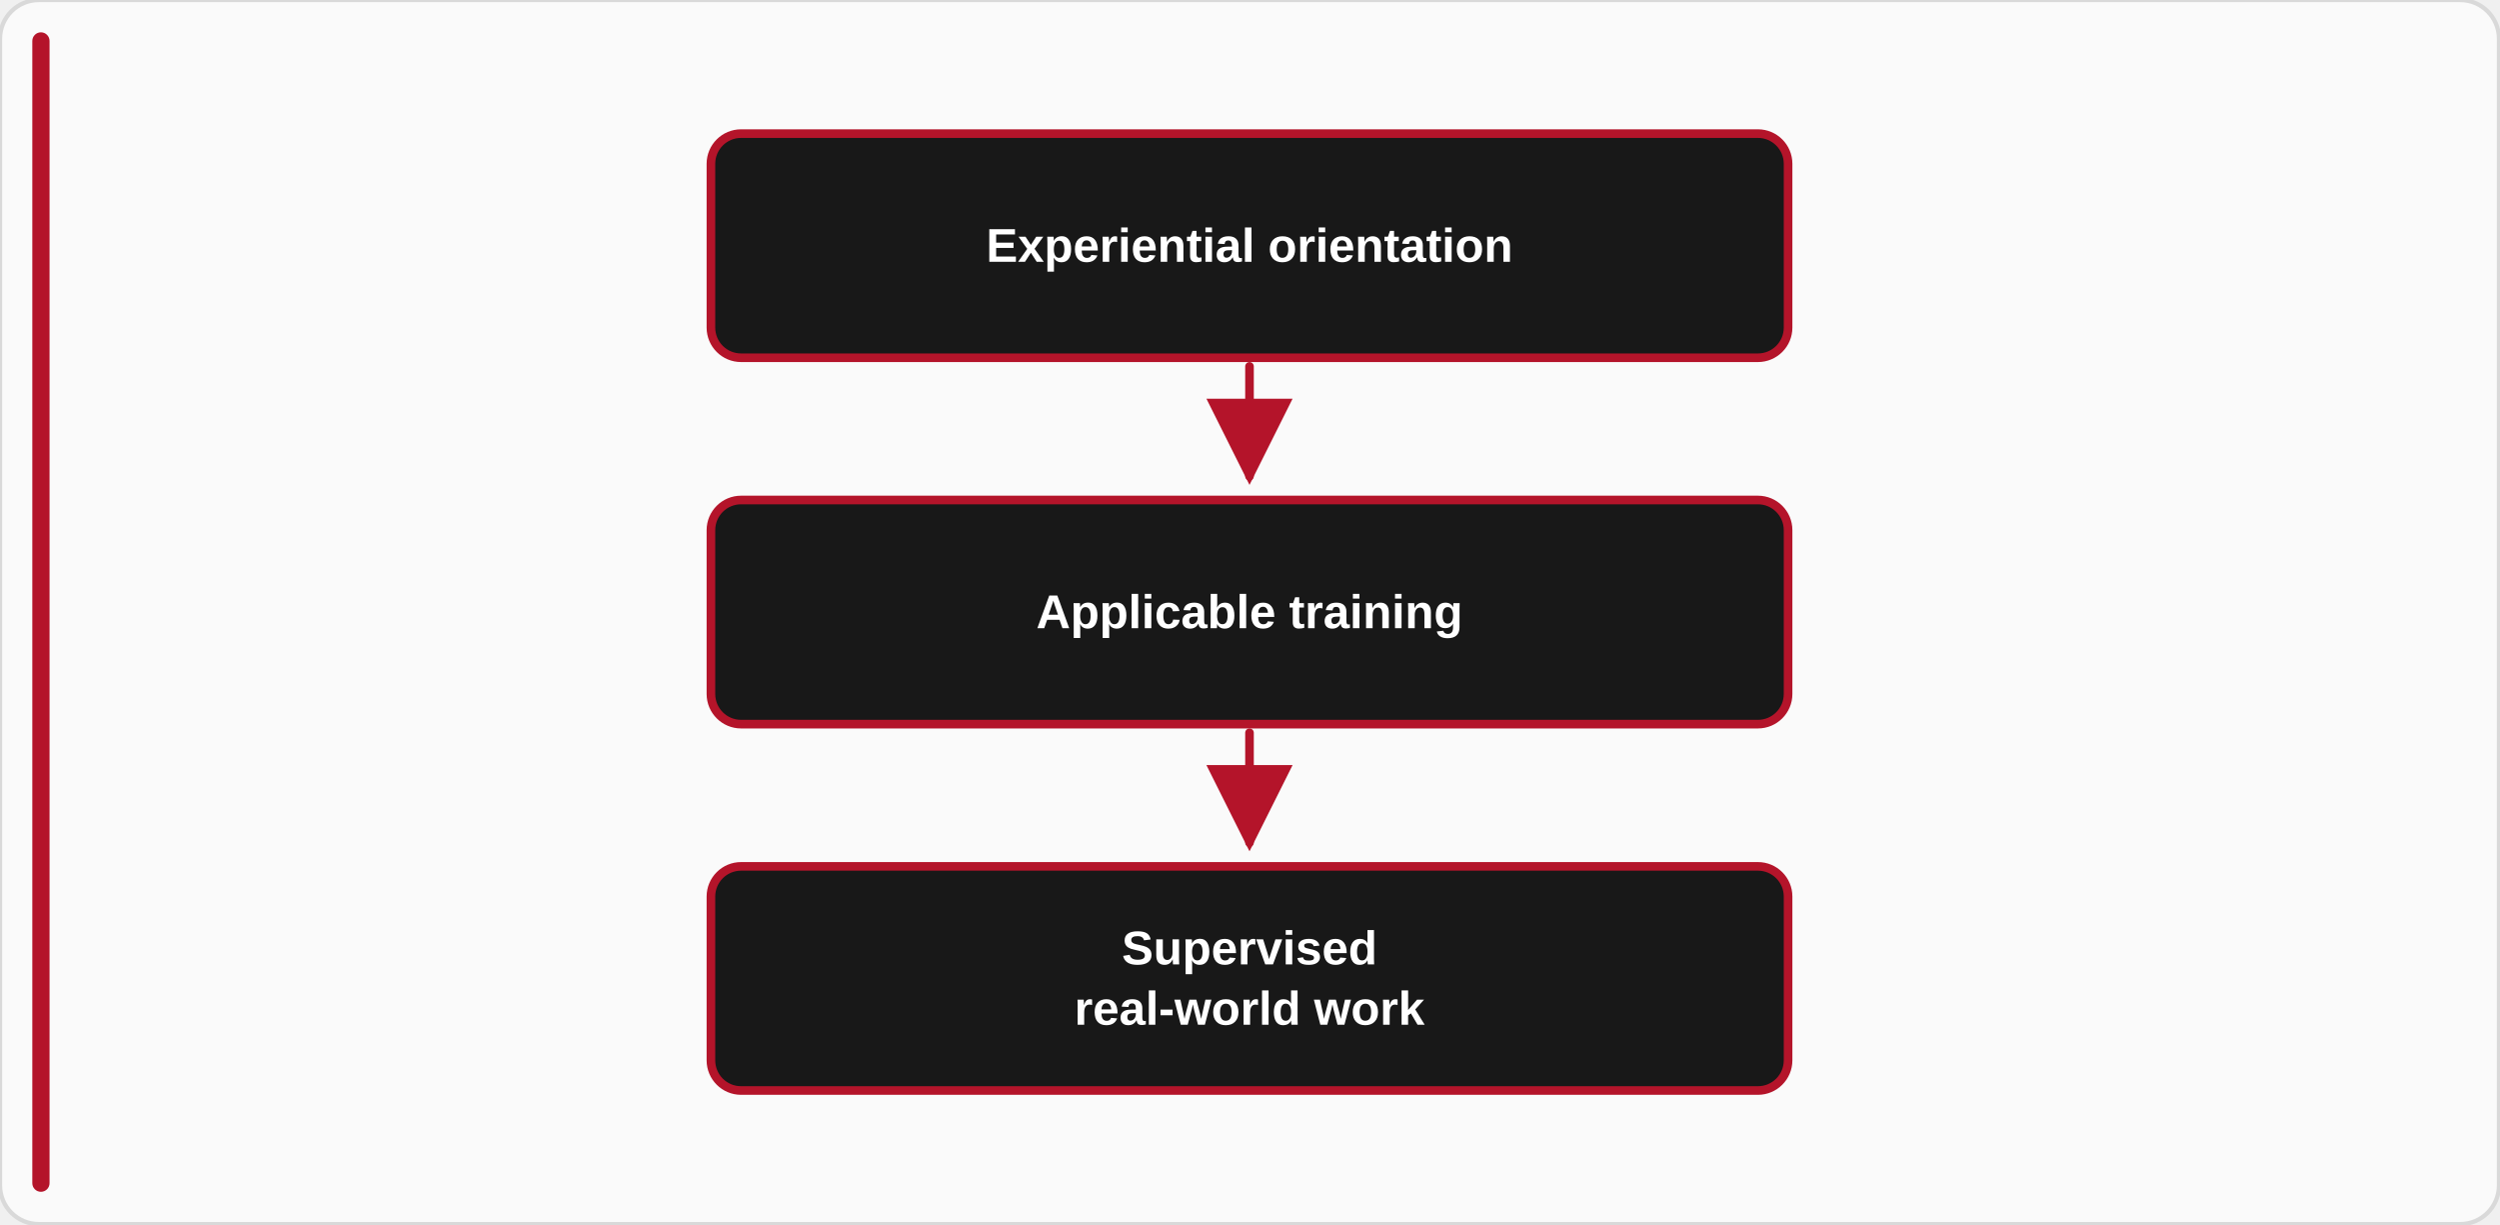
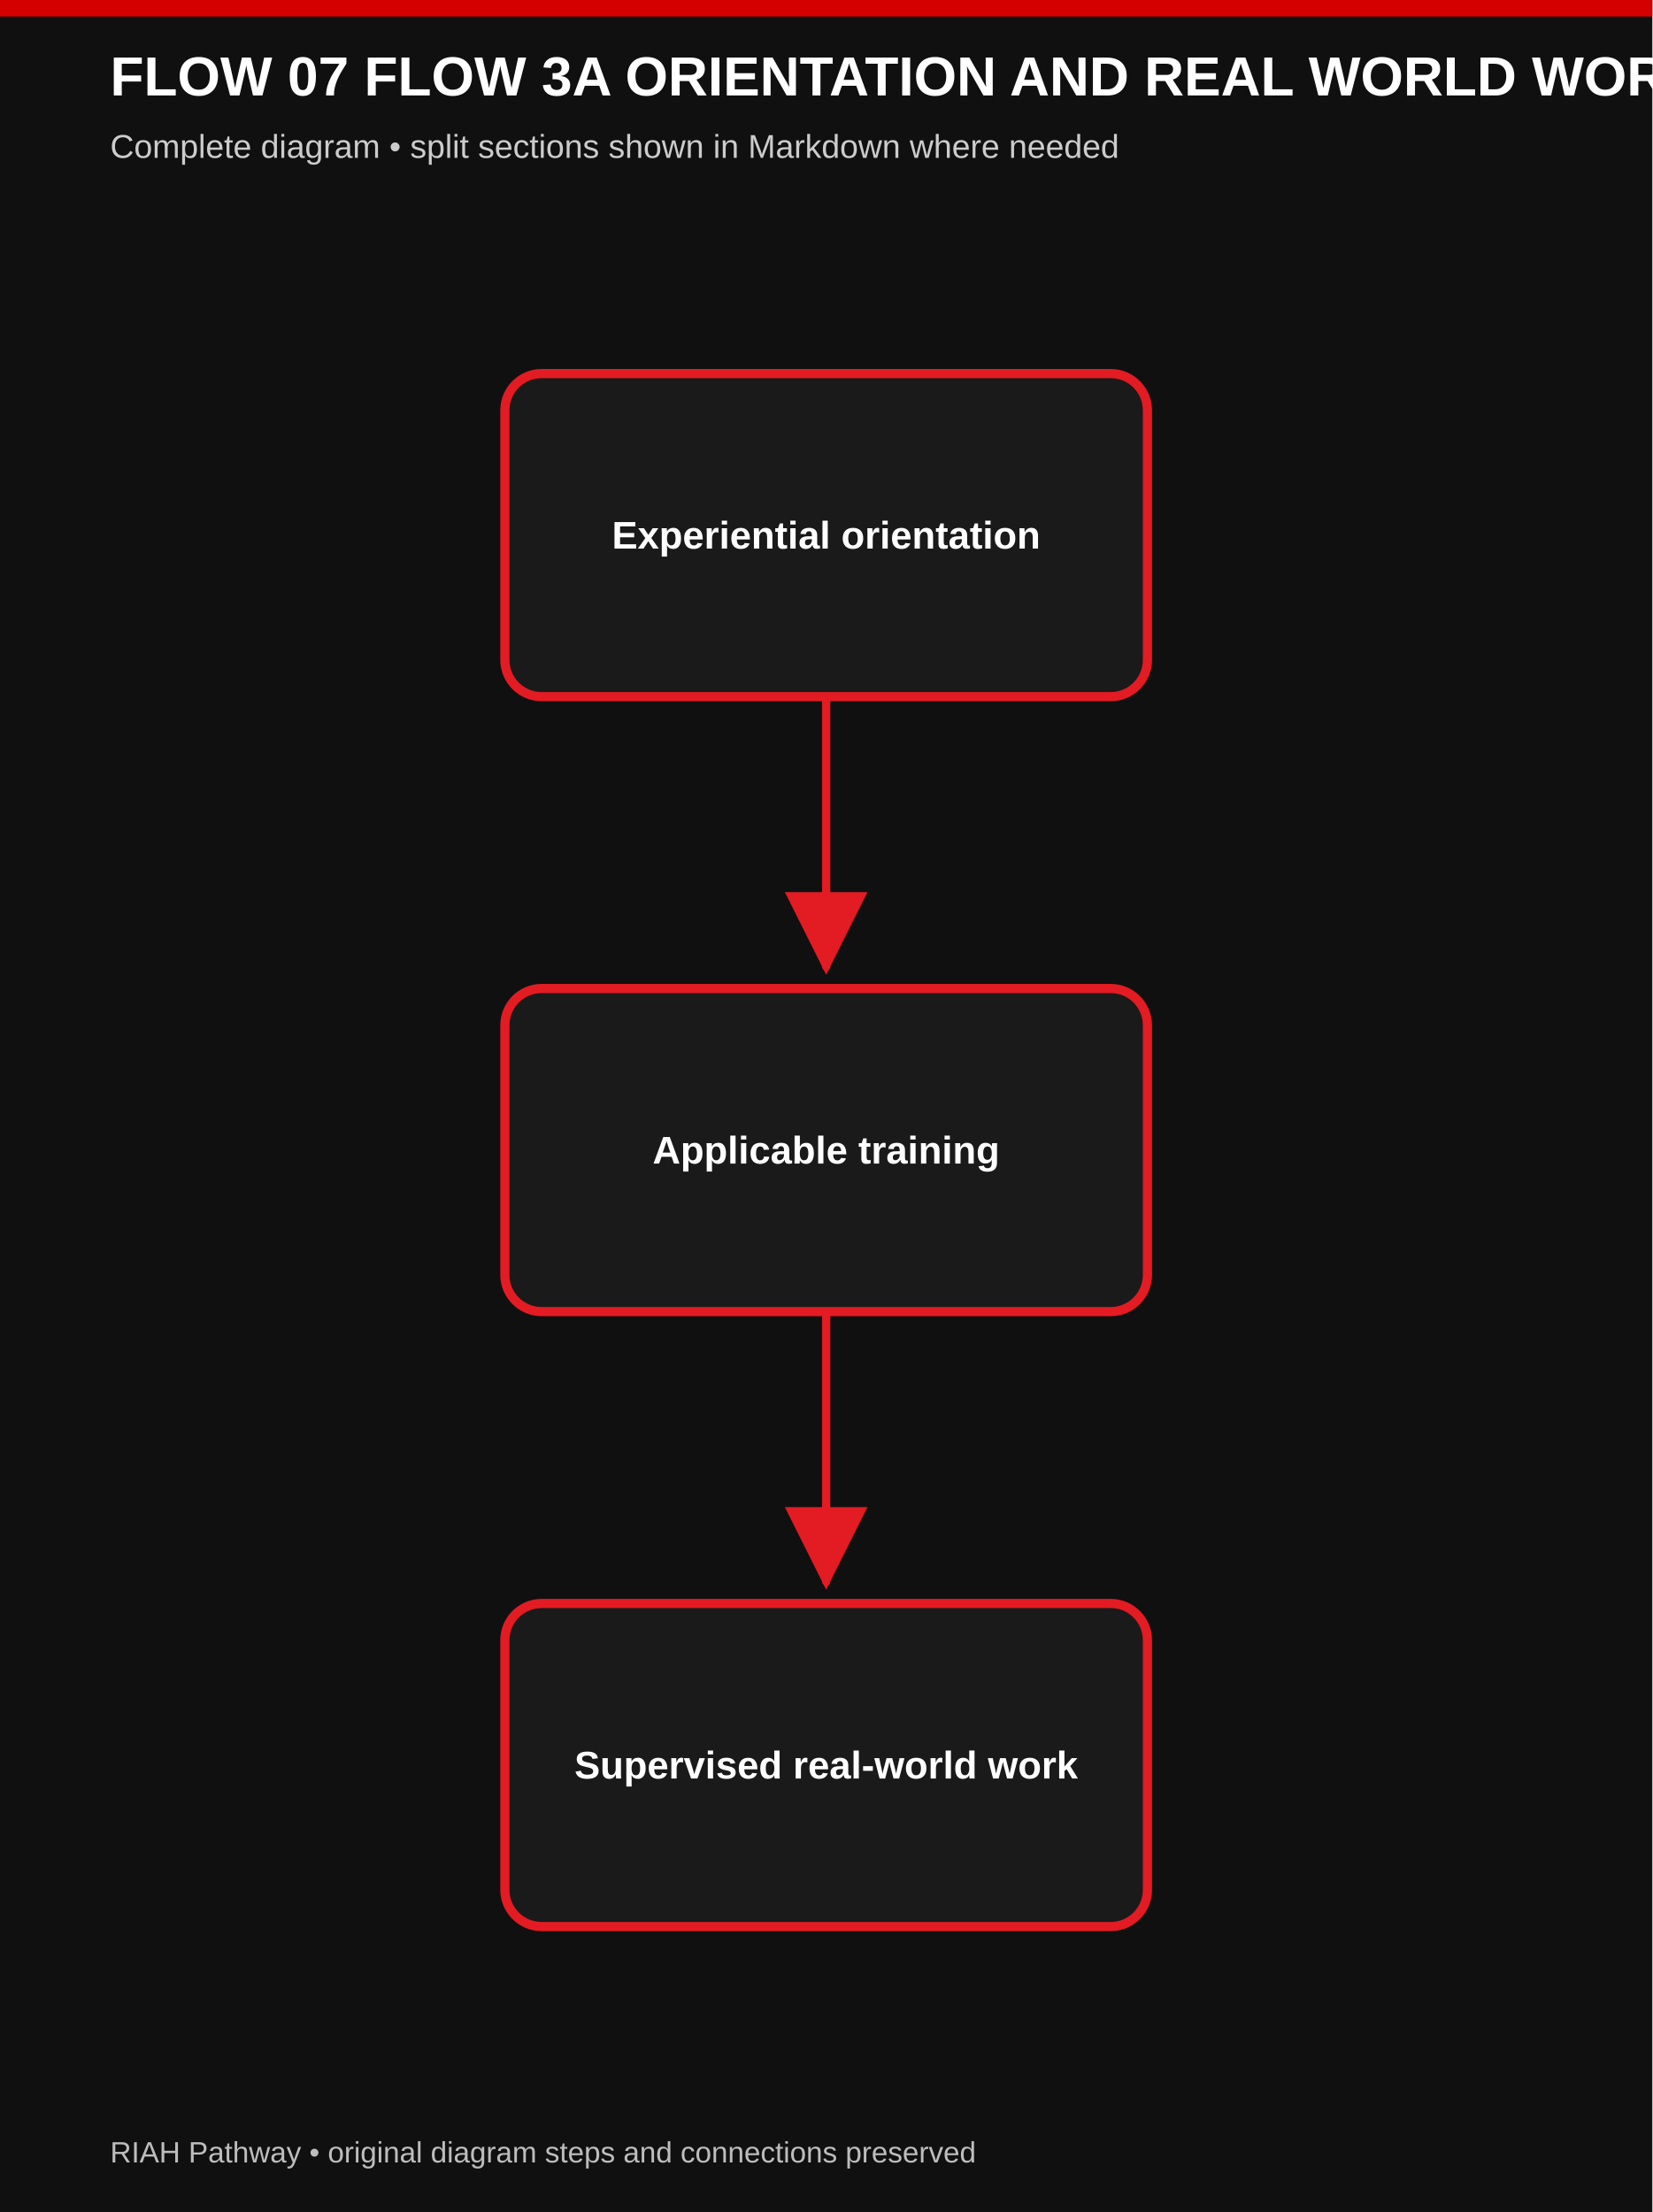
- <svg xmlns="http://www.w3.org/2000/svg" width="1160" height="568" viewBox="0 0 1160 568" role="img" aria-label="Flow 3A — Orientation and Real-World Work">
+ <svg xmlns="http://www.w3.org/2000/svg" width="900" height="1205" viewBox="0 0 900 1205" role="img" aria-label="FLOW 07 FLOW 3A ORIENTATION AND REAL WORLD WORK">
  <defs>
-     <marker id="ah" markerWidth="12" markerHeight="12" refX="10" refY="6" orient="auto">
-       <path d="M1,1 L11,6 L1,11 Z" fill="#B4142A" />
+     <marker id="arrow" markerWidth="10" markerHeight="10" refX="9" refY="5" orient="auto">
+       <path d="M0,0 L10,5 L0,10 Z" fill="#E31B23" />
    </marker>
  </defs>
-   <rect width="1160" height="568" fill="#FAFAFA" stroke="#D9D9D9" stroke-width="2" rx="18" />
-   <rect x="15" y="15" width="8" height="538" rx="4" fill="#B4142A" />
-   <path d="M580 170 C580 194, 580 197, 580 221" fill="none" stroke="#B4142A" stroke-width="4" stroke-linecap="round" marker-end="url(#ah)" />
-   <path d="M580 340 C580 364, 580 367, 580 391" fill="none" stroke="#B4142A" stroke-width="4" stroke-linecap="round" marker-end="url(#ah)" />
-   <rect x="330" y="62" width="500" height="104" rx="14" fill="#181818" stroke="#B4142A" stroke-width="4" />
-   <text x="580" y="121.48" font-family="Arial, Helvetica, sans-serif" font-weight="600" font-size="22" text-anchor="middle" fill="white">Experiential orientation</text>
-   <rect x="330" y="232" width="500" height="104" rx="14" fill="#181818" stroke="#B4142A" stroke-width="4" />
-   <text x="580" y="291.48" font-family="Arial, Helvetica, sans-serif" font-weight="600" font-size="22" text-anchor="middle" fill="white">Applicable training</text>
-   <rect x="330" y="402" width="500" height="104" rx="14" fill="#181818" stroke="#B4142A" stroke-width="4" />
-   <text x="580" y="447.48" font-family="Arial, Helvetica, sans-serif" font-weight="600" font-size="22" text-anchor="middle" fill="white">Supervised</text>
-   <text x="580" y="475.48" font-family="Arial, Helvetica, sans-serif" font-weight="600" font-size="22" text-anchor="middle" fill="white">real-world work</text>
+   <rect width="900" height="1205" fill="#101010" />
+   <rect width="900" height="9" fill="#D40000" />
+   <text x="60" y="52" fill="#FFFFFF" font-family="Arial,DejaVu Sans,sans-serif" font-size="30" font-weight="700">FLOW 07 FLOW 3A ORIENTATION AND REAL WORLD WORK</text>
+   <text x="60" y="86" fill="#CCCCCC" font-family="Arial,DejaVu Sans,sans-serif" font-size="18">Complete diagram • split sections shown in Markdown where needed</text>
+   <path d="M450,379.5 L450,453 L450,453 L450,526.5" stroke="#E31B23" stroke-width="4.5" fill="none" stroke-linecap="round" stroke-linejoin="round" marker-end="url(#arrow)" />
+   <path d="M450,714.5 L450,788 L450,788 L450,861.5" stroke="#E31B23" stroke-width="4.5" fill="none" stroke-linecap="round" stroke-linejoin="round" marker-end="url(#arrow)" />
+   <rect x="275" y="203.5" width="350" height="176" rx="20" fill="#1A1A1A" stroke="#E31B23" stroke-width="5" />
+   <text x="450" y="298.85" font-family="Arial,DejaVu Sans,sans-serif" fill="#FFFFFF" font-size="21" font-weight="700" text-anchor="middle">
+     <tspan x="450" dy="0">Experiential orientation</tspan>
+   </text>
+   <rect x="275" y="538.5" width="350" height="176" rx="20" fill="#1A1A1A" stroke="#E31B23" stroke-width="5" />
+   <text x="450" y="633.85" font-family="Arial,DejaVu Sans,sans-serif" fill="#FFFFFF" font-size="21" font-weight="700" text-anchor="middle">
+     <tspan x="450" dy="0">Applicable training</tspan>
+   </text>
+   <rect x="275" y="873.5" width="350" height="176" rx="20" fill="#1A1A1A" stroke="#E31B23" stroke-width="5" />
+   <text x="450" y="968.85" font-family="Arial,DejaVu Sans,sans-serif" fill="#FFFFFF" font-size="21" font-weight="700" text-anchor="middle">
+     <tspan x="450" dy="0">Supervised real-world work</tspan>
+   </text>
+   <text x="60" y="1178" fill="#BDBDBD" font-family="Arial,DejaVu Sans,sans-serif" font-size="16">RIAH Pathway • original diagram steps and connections preserved</text>
</svg>
